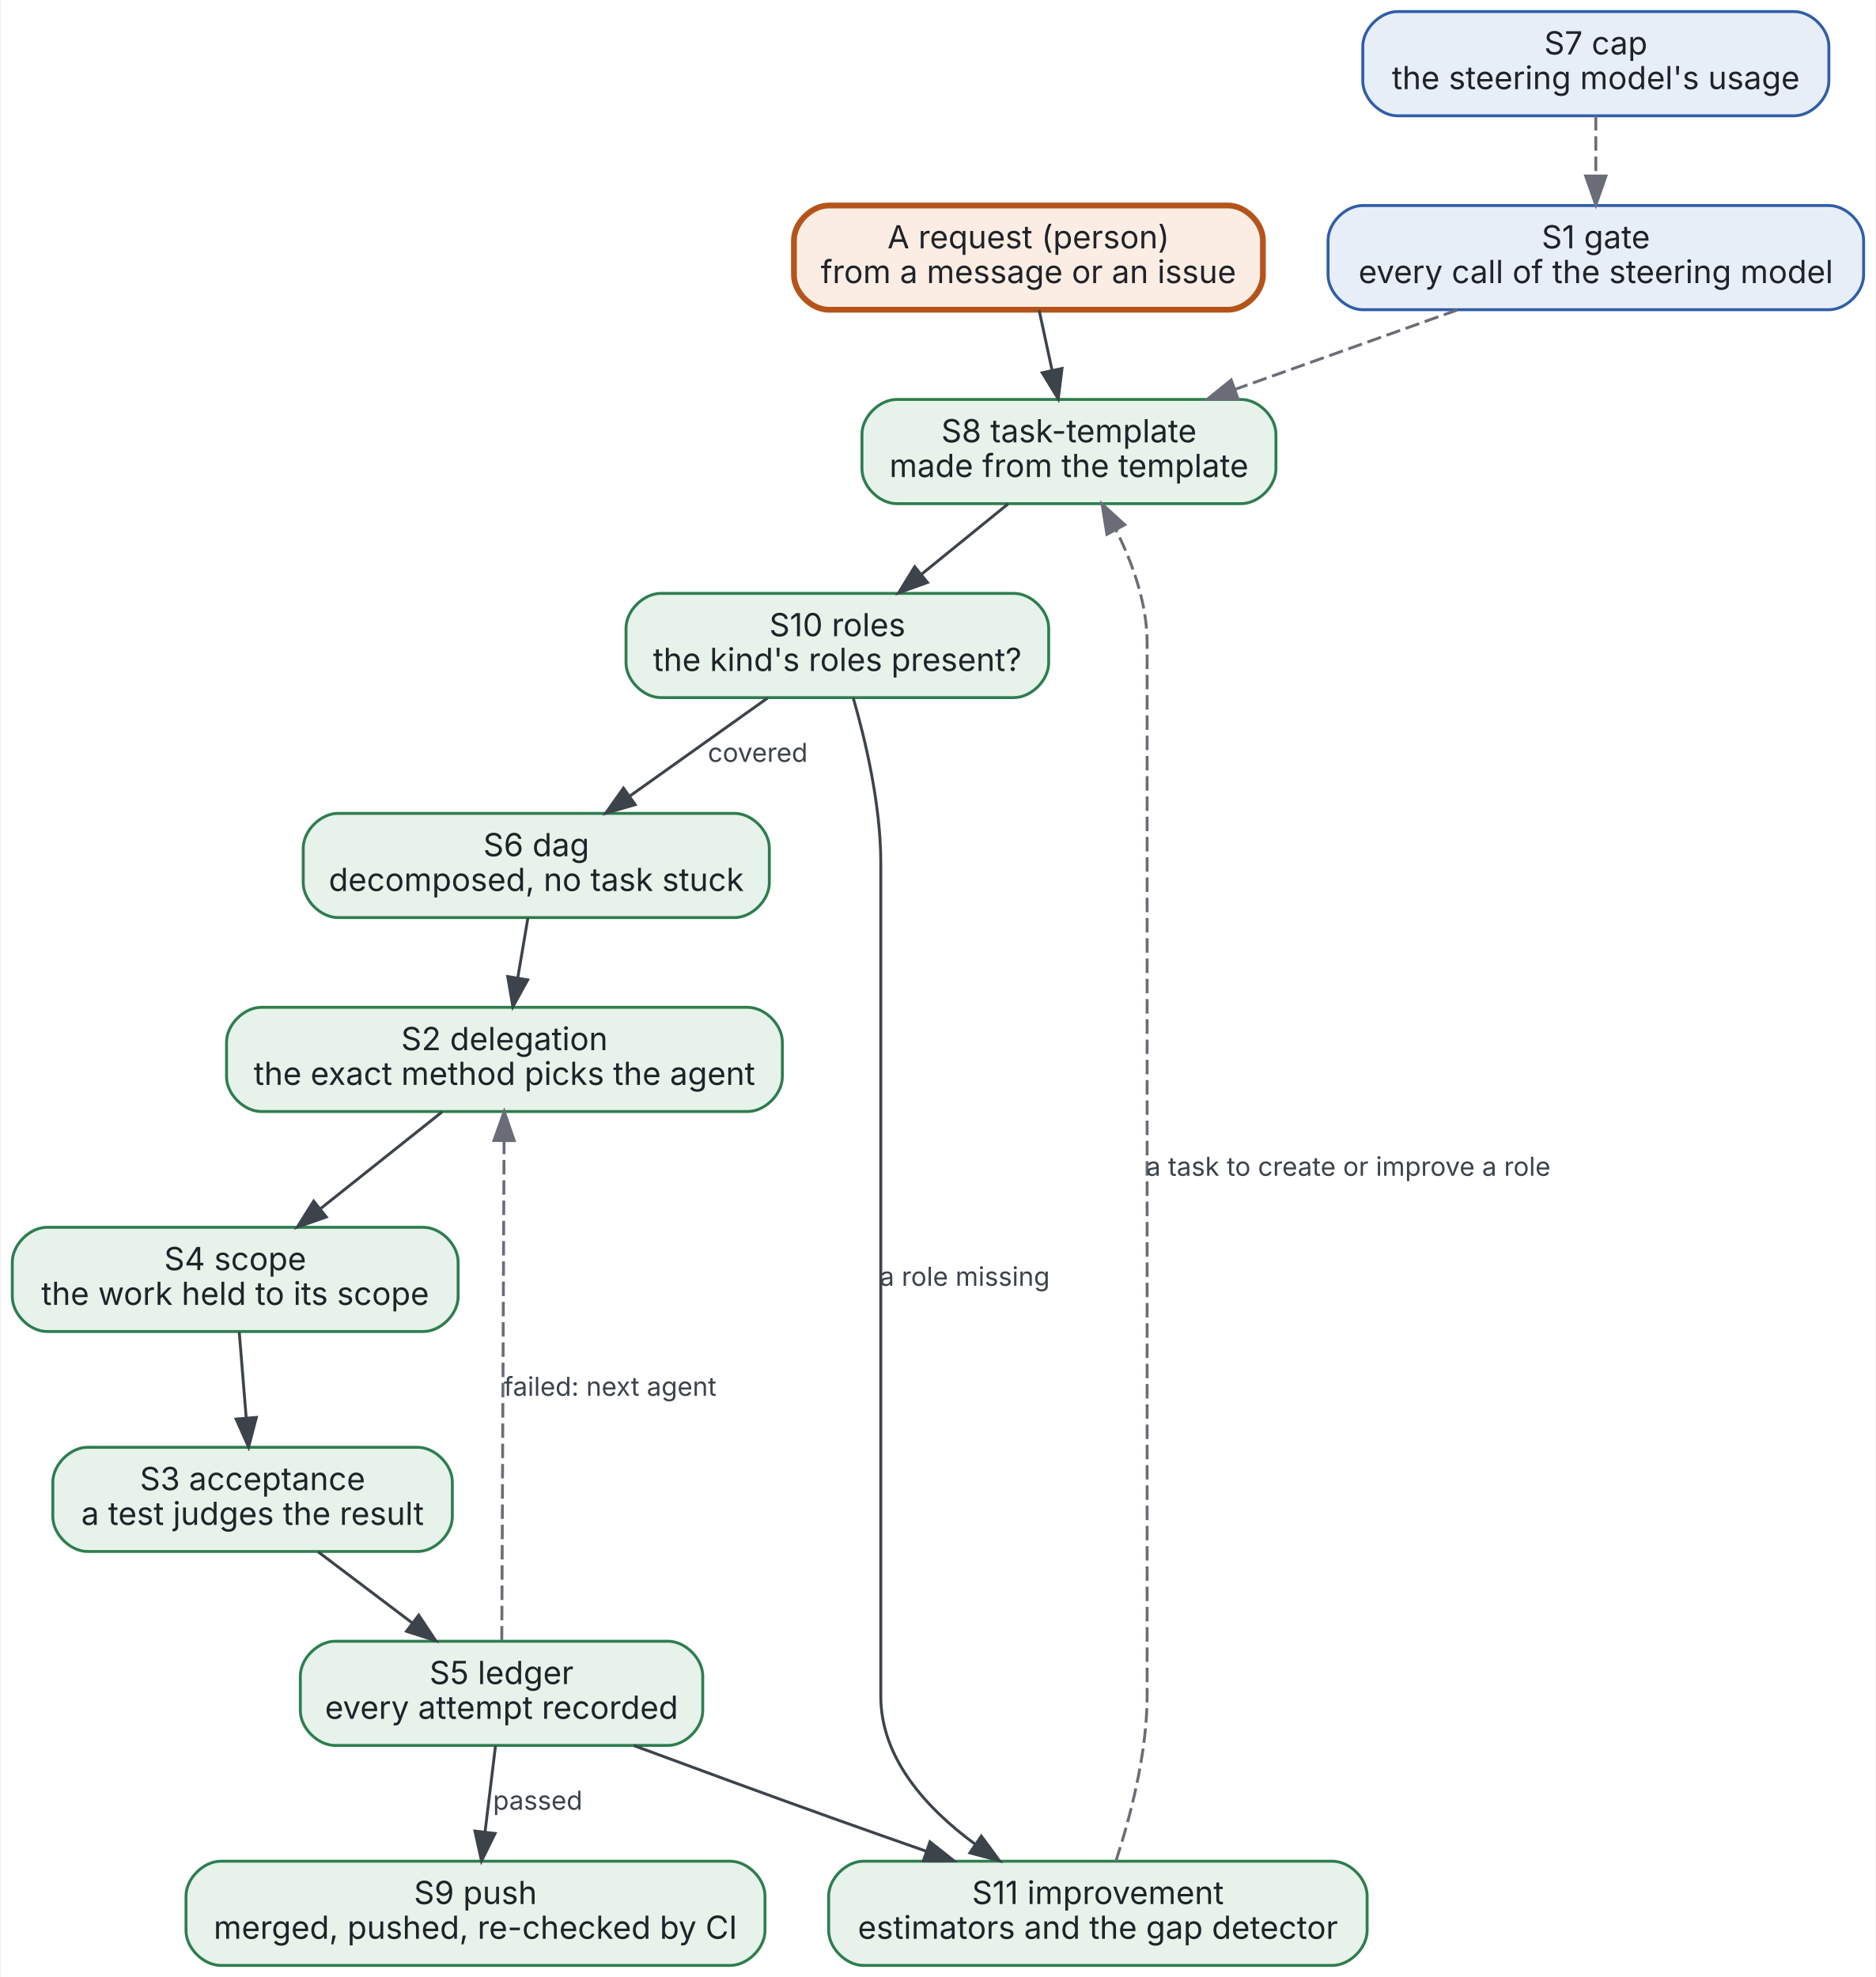
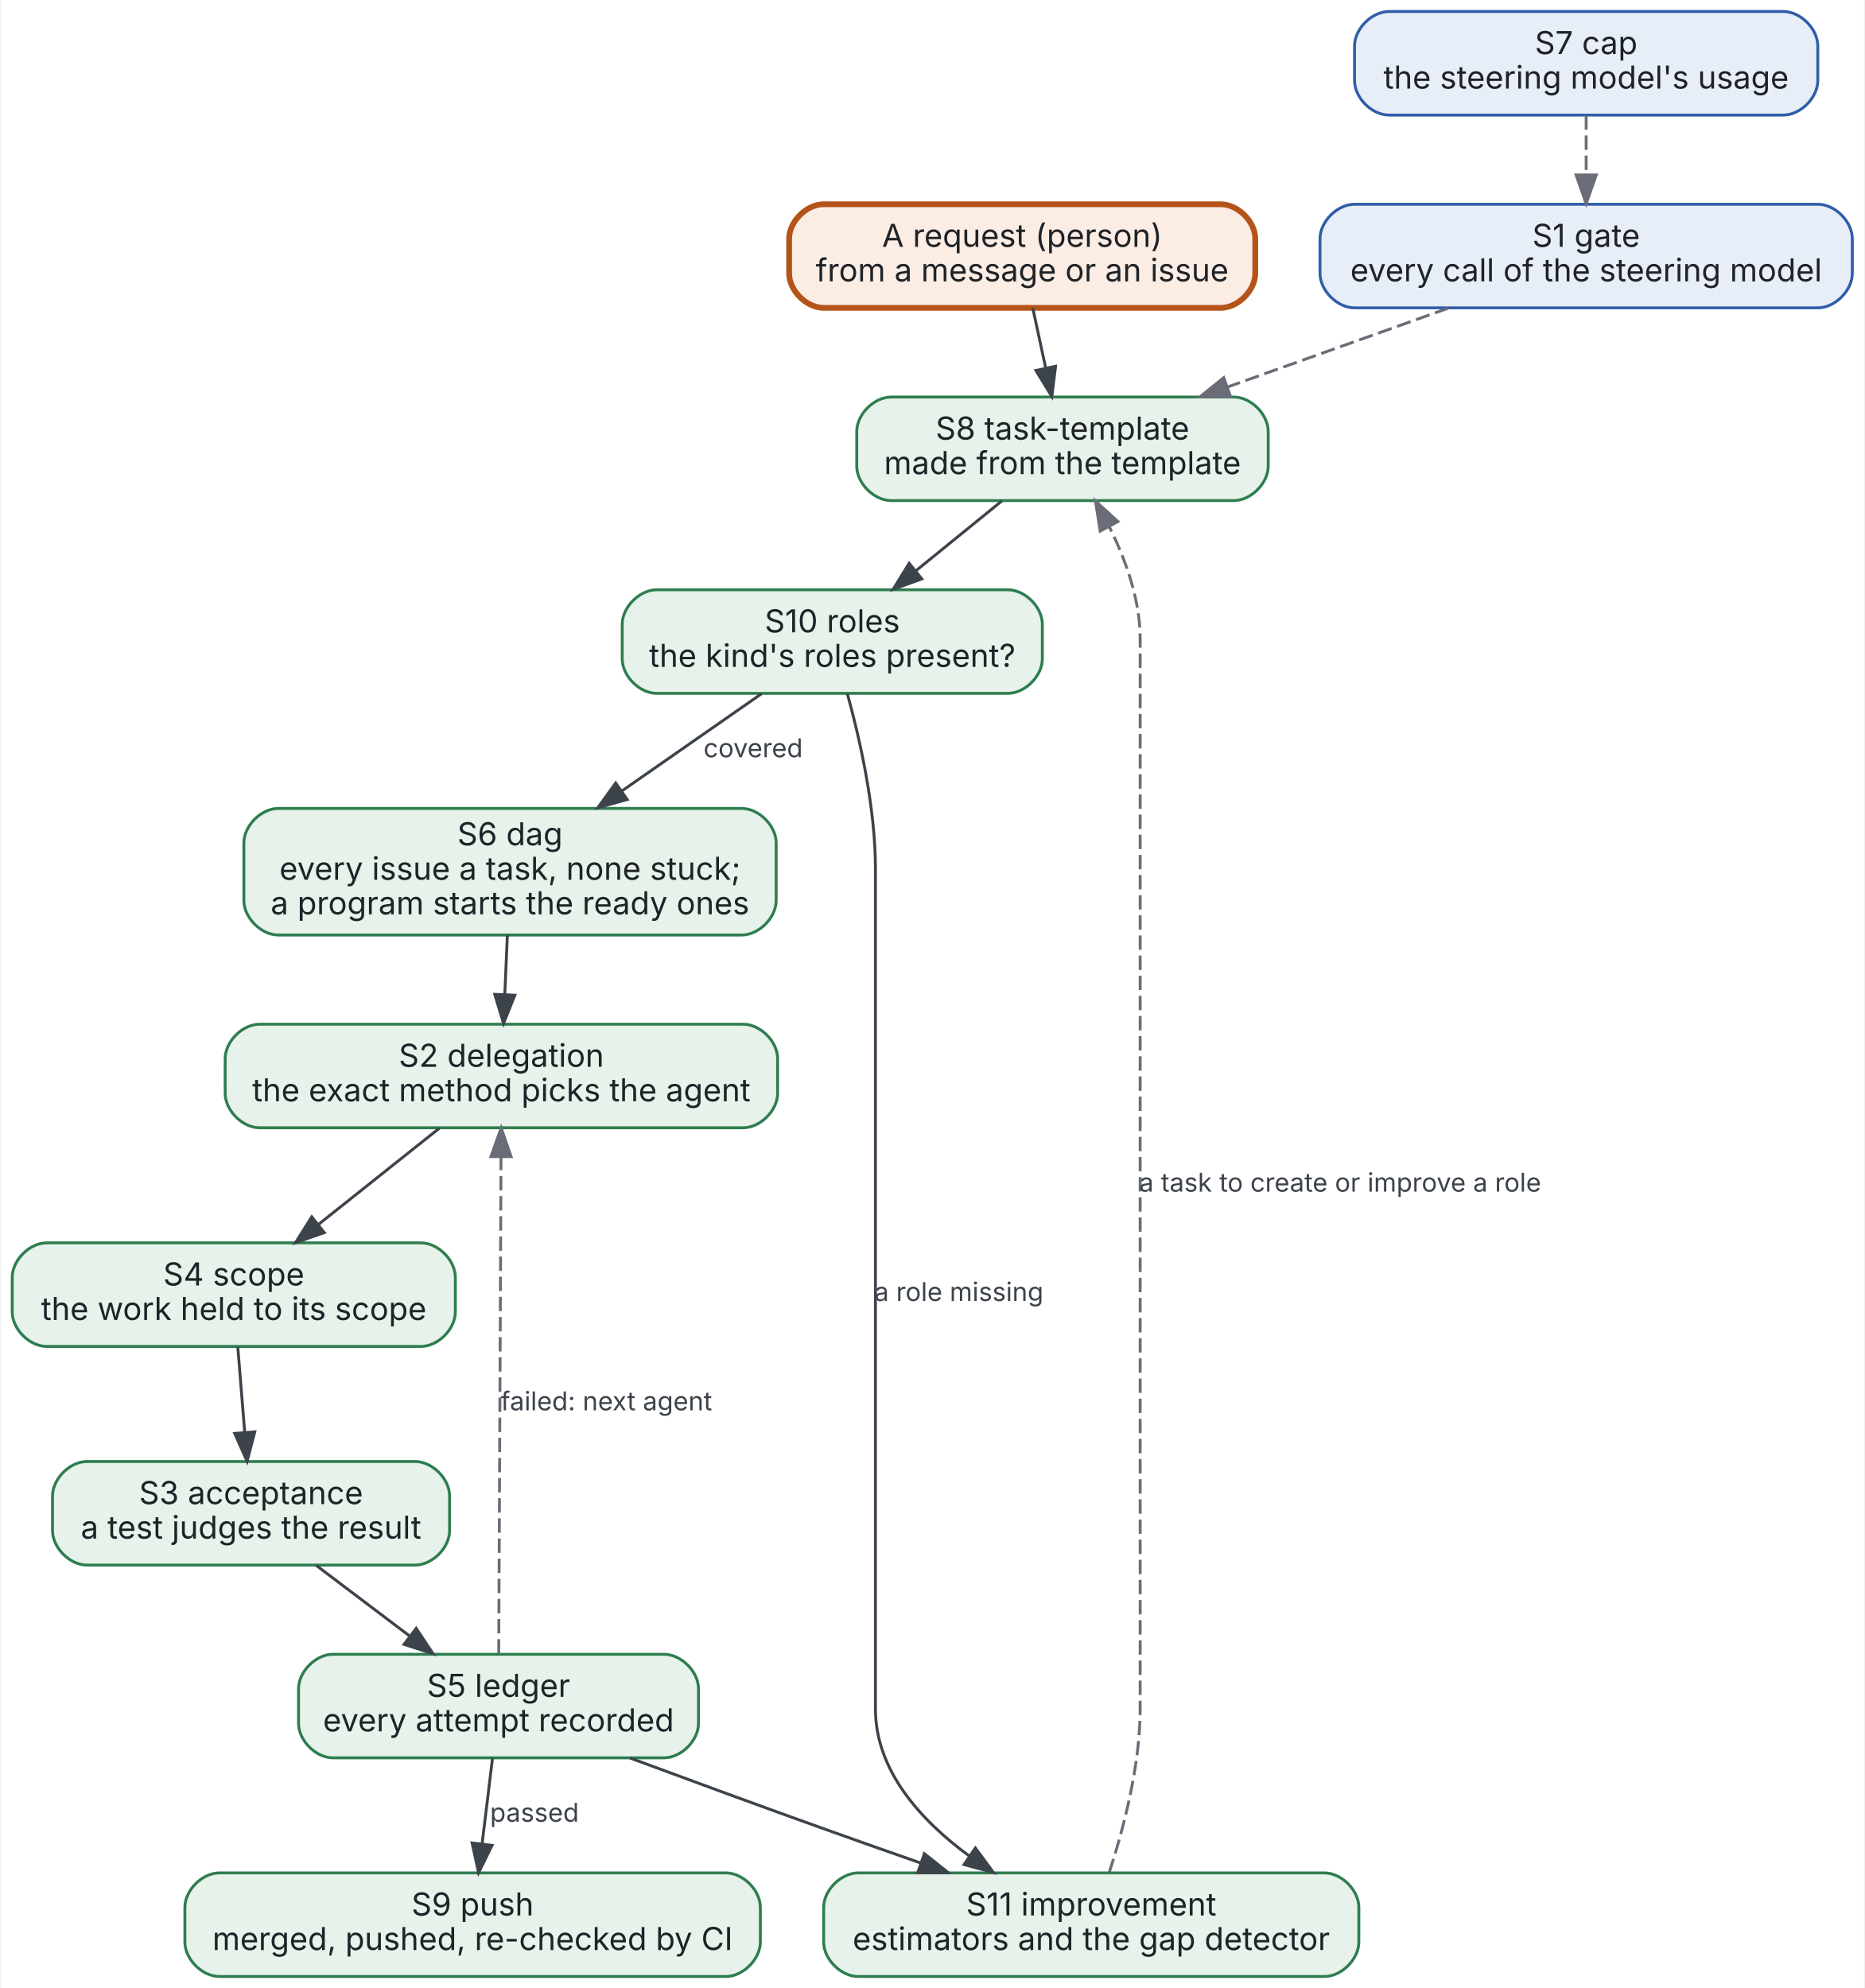
- <svg xmlns="http://www.w3.org/2000/svg" width="648pt" height="683pt" viewBox="0.00 0.00 647.50 683.00">
-   <g id="graph0" class="graph" transform="scale(1 1) rotate(0) translate(4 679)">
-     <polygon fill="white" stroke="transparent" points="-4,4 -4,-679 643.5,-679 643.5,4 -4,4" />
+ <svg xmlns="http://www.w3.org/2000/svg" width="648pt" height="691pt" viewBox="0.00 0.00 647.50 691.00">
+   <g id="graph0" class="graph" transform="scale(1 1) rotate(0) translate(4 687)">
+     <polygon fill="white" stroke="transparent" points="-4,4 -4,-687 643.5,-687 643.5,4 -4,4" />
    <g id="node1" class="node">
-       <path fill="#fbede4" stroke="#b4541a" stroke-width="2" d="M420,-608C420,-608 282,-608 282,-608 276,-608 270,-602 270,-596 270,-596 270,-584 270,-584 270,-578 276,-572 282,-572 282,-572 420,-572 420,-572 426,-572 432,-578 432,-584 432,-584 432,-596 432,-596 432,-602 426,-608 420,-608" />
-       <text text-anchor="middle" x="351" y="-593.2" font-family="Inter" font-size="11.00" fill="#1f2328">A request (person)</text>
-       <text text-anchor="middle" x="351" y="-581.2" font-family="Inter" font-size="11.00" fill="#1f2328">from a message or an issue</text>
+       <path fill="#fbede4" stroke="#b4541a" stroke-width="2" d="M420,-616C420,-616 282,-616 282,-616 276,-616 270,-610 270,-604 270,-604 270,-592 270,-592 270,-586 276,-580 282,-580 282,-580 420,-580 420,-580 426,-580 432,-586 432,-592 432,-592 432,-604 432,-604 432,-610 426,-616 420,-616" />
+       <text text-anchor="middle" x="351" y="-601.2" font-family="Inter" font-size="11.00" fill="#1f2328">A request (person)</text>
+       <text text-anchor="middle" x="351" y="-589.2" font-family="Inter" font-size="11.00" fill="#1f2328">from a message or an issue</text>
    </g>
    <g id="node2" class="node">
-       <path fill="#e6f2ea" stroke="#2e7d4f" d="M424.5,-541C424.5,-541 305.5,-541 305.5,-541 299.5,-541 293.5,-535 293.5,-529 293.5,-529 293.5,-517 293.5,-517 293.5,-511 299.5,-505 305.5,-505 305.5,-505 424.5,-505 424.5,-505 430.5,-505 436.5,-511 436.5,-517 436.5,-517 436.5,-529 436.5,-529 436.5,-535 430.5,-541 424.5,-541" />
-       <text text-anchor="middle" x="365" y="-526.2" font-family="Inter" font-size="11.00" fill="#1f2328">S8 task-template</text>
-       <text text-anchor="middle" x="365" y="-514.2" font-family="Inter" font-size="11.00" fill="#1f2328">made from the template</text>
+       <path fill="#e6f2ea" stroke="#2e7d4f" d="M424.5,-549C424.5,-549 305.5,-549 305.5,-549 299.5,-549 293.5,-543 293.5,-537 293.5,-537 293.5,-525 293.5,-525 293.5,-519 299.5,-513 305.5,-513 305.5,-513 424.5,-513 424.5,-513 430.5,-513 436.5,-519 436.5,-525 436.5,-525 436.5,-537 436.5,-537 436.5,-543 430.5,-549 424.5,-549" />
+       <text text-anchor="middle" x="365" y="-534.2" font-family="Inter" font-size="11.00" fill="#1f2328">S8 task-template</text>
+       <text text-anchor="middle" x="365" y="-522.2" font-family="Inter" font-size="11.00" fill="#1f2328">made from the template</text>
    </g>
    <g id="edge1" class="edge">
-       <path fill="none" stroke="#3d434b" d="M354.68,-571.92C356.05,-565.55 357.64,-558.16 359.16,-551.11" />
-       <polygon fill="#3d434b" stroke="#3d434b" points="362.61,-551.7 361.3,-541.19 355.77,-550.23 362.61,-551.7" />
+       <path fill="none" stroke="#3d434b" d="M354.68,-579.92C356.05,-573.55 357.64,-566.16 359.16,-559.11" />
+       <polygon fill="#3d434b" stroke="#3d434b" points="362.61,-559.7 361.3,-549.19 355.77,-558.23 362.61,-559.7" />
    </g>
    <g id="node3" class="node">
-       <path fill="#e6f2ea" stroke="#2e7d4f" d="M346,-474C346,-474 224,-474 224,-474 218,-474 212,-468 212,-462 212,-462 212,-450 212,-450 212,-444 218,-438 224,-438 224,-438 346,-438 346,-438 352,-438 358,-444 358,-450 358,-450 358,-462 358,-462 358,-468 352,-474 346,-474" />
-       <text text-anchor="middle" x="285" y="-459.2" font-family="Inter" font-size="11.00" fill="#1f2328">S10 roles</text>
-       <text text-anchor="middle" x="285" y="-447.2" font-family="Inter" font-size="11.00" fill="#1f2328">the kind's roles present?</text>
+       <path fill="#e6f2ea" stroke="#2e7d4f" d="M346,-482C346,-482 224,-482 224,-482 218,-482 212,-476 212,-470 212,-470 212,-458 212,-458 212,-452 218,-446 224,-446 224,-446 346,-446 346,-446 352,-446 358,-452 358,-458 358,-458 358,-470 358,-470 358,-476 352,-482 346,-482" />
+       <text text-anchor="middle" x="285" y="-467.2" font-family="Inter" font-size="11.00" fill="#1f2328">S10 roles</text>
+       <text text-anchor="middle" x="285" y="-455.2" font-family="Inter" font-size="11.00" fill="#1f2328">the kind's roles present?</text>
    </g>
    <g id="edge2" class="edge">
-       <path fill="none" stroke="#3d434b" d="M343.98,-504.92C334.87,-497.52 324.04,-488.72 314.17,-480.7" />
-       <polygon fill="#3d434b" stroke="#3d434b" points="316.12,-477.78 306.16,-474.19 311.71,-483.21 316.12,-477.78" />
+       <path fill="none" stroke="#3d434b" d="M343.98,-512.92C334.87,-505.52 324.04,-496.72 314.17,-488.7" />
+       <polygon fill="#3d434b" stroke="#3d434b" points="316.12,-485.78 306.16,-482.19 311.71,-491.21 316.12,-485.78" />
    </g>
    <g id="node4" class="node">
-       <path fill="#e6f2ea" stroke="#2e7d4f" d="M249.5,-398C249.5,-398 112.5,-398 112.5,-398 106.5,-398 100.5,-392 100.5,-386 100.5,-386 100.5,-374 100.5,-374 100.5,-368 106.5,-362 112.5,-362 112.5,-362 249.5,-362 249.5,-362 255.5,-362 261.5,-368 261.5,-374 261.5,-374 261.5,-386 261.5,-386 261.5,-392 255.5,-398 249.5,-398" />
-       <text text-anchor="middle" x="181" y="-383.2" font-family="Inter" font-size="11.00" fill="#1f2328">S6 dag</text>
-       <text text-anchor="middle" x="181" y="-371.2" font-family="Inter" font-size="11.00" fill="#1f2328">decomposed, no task stuck</text>
+       <path fill="#e6f2ea" stroke="#2e7d4f" d="M253.5,-406C253.5,-406 92.5,-406 92.5,-406 86.5,-406 80.5,-400 80.5,-394 80.5,-394 80.5,-374 80.5,-374 80.5,-368 86.5,-362 92.5,-362 92.5,-362 253.5,-362 253.5,-362 259.5,-362 265.5,-368 265.5,-374 265.5,-374 265.5,-394 265.5,-394 265.5,-400 259.5,-406 253.5,-406" />
+       <text text-anchor="middle" x="173" y="-393.2" font-family="Inter" font-size="11.00" fill="#1f2328">S6 dag</text>
+       <text text-anchor="middle" x="173" y="-381.2" font-family="Inter" font-size="11.00" fill="#1f2328">every issue a task, none stuck;</text>
+       <text text-anchor="middle" x="173" y="-369.2" font-family="Inter" font-size="11.00" fill="#1f2328">a program starts the ready ones</text>
    </g>
    <g id="edge3" class="edge">
-       <path fill="none" stroke="#3d434b" d="M260.88,-437.84C246.7,-427.75 228.6,-414.87 213.22,-403.92" />
-       <polygon fill="#3d434b" stroke="#3d434b" points="215.17,-401.02 204.99,-398.07 211.11,-406.72 215.17,-401.02" />
-       <text text-anchor="middle" x="257.5" y="-415.8" font-family="Inter" font-size="9.00" fill="#3d434b">covered</text>
+       <path fill="none" stroke="#3d434b" d="M260.42,-445.88C246.16,-435.95 227.89,-423.23 211.74,-411.98" />
+       <polygon fill="#3d434b" stroke="#3d434b" points="213.73,-409.1 203.52,-406.25 209.72,-414.84 213.73,-409.1" />
+       <text text-anchor="middle" x="257.5" y="-423.8" font-family="Inter" font-size="9.00" fill="#3d434b">covered</text>
    </g>
    <g id="node10" class="node">
      <path fill="#e6f2ea" stroke="#2e7d4f" d="M456,-36C456,-36 294,-36 294,-36 288,-36 282,-30 282,-24 282,-24 282,-12 282,-12 282,-6 288,0 294,0 294,0 456,0 456,0 462,0 468,-6 468,-12 468,-12 468,-24 468,-24 468,-30 462,-36 456,-36" />
      <text text-anchor="middle" x="375" y="-21.2" font-family="Inter" font-size="11.00" fill="#1f2328">S11 improvement</text>
      <text text-anchor="middle" x="375" y="-9.2" font-family="Inter" font-size="11.00" fill="#1f2328">estimators and the gap detector</text>
    </g>
    <g id="edge4" class="edge">
-       <path fill="none" stroke="#3d434b" d="M290.5,-437.85C294.78,-422.98 300,-400.79 300,-381 300,-381 300,-381 300,-93 300,-71.62 315.63,-54.34 332.62,-41.87" />
+       <path fill="none" stroke="#3d434b" d="M290.25,-445.83C294.57,-430.15 300,-406.24 300,-385 300,-385 300,-385 300,-93 300,-71.62 315.63,-54.34 332.62,-41.87" />
      <polygon fill="#3d434b" stroke="#3d434b" points="334.73,-44.67 341.01,-36.14 330.78,-38.89 334.73,-44.67" />
      <text text-anchor="middle" x="329" y="-234.8" font-family="Inter" font-size="9.00" fill="#3d434b">a role missing</text>
    </g>
    <g id="node5" class="node">
      <path fill="#e6f2ea" stroke="#2e7d4f" d="M254,-331C254,-331 86,-331 86,-331 80,-331 74,-325 74,-319 74,-319 74,-307 74,-307 74,-301 80,-295 86,-295 86,-295 254,-295 254,-295 260,-295 266,-301 266,-307 266,-307 266,-319 266,-319 266,-325 260,-331 254,-331" />
      <text text-anchor="middle" x="170" y="-316.2" font-family="Inter" font-size="11.00" fill="#1f2328">S2 delegation</text>
      <text text-anchor="middle" x="170" y="-304.2" font-family="Inter" font-size="11.00" fill="#1f2328">the exact method picks the agent</text>
    </g>
    <g id="edge5" class="edge">
-       <path fill="none" stroke="#3d434b" d="M178.11,-361.92C177.03,-355.55 175.78,-348.16 174.59,-341.11" />
-       <polygon fill="#3d434b" stroke="#3d434b" points="178.03,-340.47 172.91,-331.19 171.13,-341.63 178.03,-340.47" />
+       <path fill="none" stroke="#3d434b" d="M172.08,-361.92C171.8,-355.47 171.49,-348.28 171.19,-341.47" />
+       <polygon fill="#3d434b" stroke="#3d434b" points="174.68,-341.08 170.75,-331.24 167.69,-341.39 174.68,-341.08" />
    </g>
    <g id="node6" class="node">
      <path fill="#e6f2ea" stroke="#2e7d4f" d="M142,-255C142,-255 12,-255 12,-255 6,-255 0,-249 0,-243 0,-243 0,-231 0,-231 0,-225 6,-219 12,-219 12,-219 142,-219 142,-219 148,-219 154,-225 154,-231 154,-231 154,-243 154,-243 154,-249 148,-255 142,-255" />
      <text text-anchor="middle" x="77" y="-240.2" font-family="Inter" font-size="11.00" fill="#1f2328">S4 scope</text>
      <text text-anchor="middle" x="77" y="-228.2" font-family="Inter" font-size="11.00" fill="#1f2328">the work held to its scope</text>
    </g>
    <g id="edge6" class="edge">
      <path fill="none" stroke="#3d434b" d="M148.43,-294.84C135.99,-284.94 120.17,-272.35 106.58,-261.53" />
      <polygon fill="#3d434b" stroke="#3d434b" points="108.46,-258.56 98.45,-255.07 104.1,-264.04 108.46,-258.56" />
    </g>
    <g id="node7" class="node">
      <path fill="#e6f2ea" stroke="#2e7d4f" d="M140,-179C140,-179 26,-179 26,-179 20,-179 14,-173 14,-167 14,-167 14,-155 14,-155 14,-149 20,-143 26,-143 26,-143 140,-143 140,-143 146,-143 152,-149 152,-155 152,-155 152,-167 152,-167 152,-173 146,-179 140,-179" />
      <text text-anchor="middle" x="83" y="-164.2" font-family="Inter" font-size="11.00" fill="#1f2328">S3 acceptance</text>
      <text text-anchor="middle" x="83" y="-152.2" font-family="Inter" font-size="11.00" fill="#1f2328">a test judges the result</text>
    </g>
    <g id="edge7" class="edge">
      <path fill="none" stroke="#3d434b" d="M78.39,-218.84C79.1,-210.06 79.99,-199.16 80.79,-189.27" />
      <polygon fill="#3d434b" stroke="#3d434b" points="84.3,-189.32 81.62,-179.07 77.32,-188.75 84.3,-189.32" />
    </g>
    <g id="node8" class="node">
      <path fill="#e6f2ea" stroke="#2e7d4f" d="M226.5,-112C226.5,-112 111.5,-112 111.5,-112 105.5,-112 99.5,-106 99.5,-100 99.5,-100 99.5,-88 99.5,-88 99.5,-82 105.5,-76 111.5,-76 111.5,-76 226.5,-76 226.5,-76 232.5,-76 238.5,-82 238.5,-88 238.5,-88 238.5,-100 238.5,-100 238.5,-106 232.5,-112 226.5,-112" />
      <text text-anchor="middle" x="169" y="-97.2" font-family="Inter" font-size="11.00" fill="#1f2328">S5 ledger</text>
      <text text-anchor="middle" x="169" y="-85.2" font-family="Inter" font-size="11.00" fill="#1f2328">every attempt recorded</text>
    </g>
    <g id="edge8" class="edge">
      <path fill="none" stroke="#3d434b" d="M105.6,-142.92C115.49,-135.44 127.26,-126.54 137.96,-118.46" />
      <polygon fill="#3d434b" stroke="#3d434b" points="140.39,-121.01 146.26,-112.19 136.17,-115.43 140.39,-121.01" />
    </g>
    <g id="edge10" class="edge">
      <path fill="none" stroke="#6a6d77" stroke-dasharray="5,2" d="M169.08,-112.25C169.25,-149.84 169.67,-239.39 169.87,-284.72" />
      <polygon fill="#6a6d77" stroke="#6a6d77" points="166.38,-284.99 169.92,-294.97 173.38,-284.96 166.38,-284.99" />
      <text text-anchor="middle" x="206.5" y="-196.8" font-family="Inter" font-size="9.00" fill="#3d434b">failed: next agent</text>
    </g>
    <g id="node9" class="node">
      <path fill="#e6f2ea" stroke="#2e7d4f" d="M248,-36C248,-36 72,-36 72,-36 66,-36 60,-30 60,-24 60,-24 60,-12 60,-12 60,-6 66,0 72,0 72,0 248,0 248,0 254,0 260,-6 260,-12 260,-12 260,-24 260,-24 260,-30 254,-36 248,-36" />
      <text text-anchor="middle" x="160" y="-21.2" font-family="Inter" font-size="11.00" fill="#1f2328">S9 push</text>
      <text text-anchor="middle" x="160" y="-9.2" font-family="Inter" font-size="11.00" fill="#1f2328">merged, pushed, re-checked by CI</text>
    </g>
    <g id="edge9" class="edge">
      <path fill="none" stroke="#3d434b" d="M166.91,-75.84C165.84,-67.06 164.52,-56.16 163.32,-46.27" />
      <polygon fill="#3d434b" stroke="#3d434b" points="166.76,-45.57 162.08,-36.07 159.81,-46.42 166.76,-45.57" />
      <text text-anchor="middle" x="181.5" y="-53.8" font-family="Inter" font-size="9.00" fill="#3d434b">passed</text>
    </g>
    <g id="edge11" class="edge">
      <path fill="none" stroke="#3d434b" d="M214.69,-75.95C235.5,-68.24 260.46,-59.07 283,-51 293.59,-47.21 304.89,-43.23 315.81,-39.41" />
      <polygon fill="#3d434b" stroke="#3d434b" points="316.99,-42.7 325.29,-36.11 314.69,-36.09 316.99,-42.7" />
    </g>
    <g id="edge12" class="edge">
-       <path fill="none" stroke="#6a6d77" stroke-dasharray="5,2" d="M381.23,-36.09C386.09,-50.93 392,-73.1 392,-93 392,-457 392,-457 392,-457 392,-470.46 387,-484.37 381.3,-495.85" />
-       <polygon fill="#6a6d77" stroke="#6a6d77" points="378.11,-494.4 376.45,-504.86 384.27,-497.72 378.11,-494.4" />
+       <path fill="none" stroke="#6a6d77" stroke-dasharray="5,2" d="M381.23,-36.09C386.09,-50.93 392,-73.1 392,-93 392,-465 392,-465 392,-465 392,-478.46 387,-492.37 381.3,-503.85" />
+       <polygon fill="#6a6d77" stroke="#6a6d77" points="378.11,-502.4 376.45,-512.86 384.27,-505.72 378.11,-502.4" />
      <text text-anchor="middle" x="461.5" y="-272.8" font-family="Inter" font-size="9.00" fill="#3d434b">a task to create or improve a role</text>
    </g>
    <g id="node11" class="node">
-       <path fill="#e8eef8" stroke="#2f5da8" d="M627.5,-608C627.5,-608 466.5,-608 466.5,-608 460.5,-608 454.5,-602 454.5,-596 454.5,-596 454.5,-584 454.5,-584 454.5,-578 460.5,-572 466.5,-572 466.5,-572 627.5,-572 627.5,-572 633.5,-572 639.5,-578 639.5,-584 639.5,-584 639.5,-596 639.5,-596 639.5,-602 633.5,-608 627.5,-608" />
-       <text text-anchor="middle" x="547" y="-593.2" font-family="Inter" font-size="11.00" fill="#1f2328">S1 gate</text>
-       <text text-anchor="middle" x="547" y="-581.2" font-family="Inter" font-size="11.00" fill="#1f2328">every call of the steering model</text>
+       <path fill="#e8eef8" stroke="#2f5da8" d="M627.5,-616C627.5,-616 466.5,-616 466.5,-616 460.5,-616 454.5,-610 454.5,-604 454.5,-604 454.5,-592 454.5,-592 454.5,-586 460.5,-580 466.5,-580 466.5,-580 627.5,-580 627.5,-580 633.5,-580 639.5,-586 639.5,-592 639.5,-592 639.5,-604 639.5,-604 639.5,-610 633.5,-616 627.5,-616" />
+       <text text-anchor="middle" x="547" y="-601.2" font-family="Inter" font-size="11.00" fill="#1f2328">S1 gate</text>
+       <text text-anchor="middle" x="547" y="-589.2" font-family="Inter" font-size="11.00" fill="#1f2328">every call of the steering model</text>
    </g>
    <g id="edge13" class="edge">
-       <path fill="none" stroke="#6a6d77" stroke-dasharray="5,2" d="M499.18,-571.92C475.66,-563.52 447.12,-553.33 422.43,-544.51" />
-       <polygon fill="#6a6d77" stroke="#6a6d77" points="423.41,-541.14 412.81,-541.08 421.05,-547.74 423.41,-541.14" />
+       <path fill="none" stroke="#6a6d77" stroke-dasharray="5,2" d="M499.18,-579.92C475.66,-571.52 447.12,-561.33 422.43,-552.51" />
+       <polygon fill="#6a6d77" stroke="#6a6d77" points="423.41,-549.14 412.81,-549.08 421.05,-555.74 423.41,-549.14" />
    </g>
    <g id="node12" class="node">
-       <path fill="#e8eef8" stroke="#2f5da8" d="M615.5,-675C615.5,-675 478.5,-675 478.5,-675 472.5,-675 466.5,-669 466.5,-663 466.5,-663 466.5,-651 466.5,-651 466.5,-645 472.5,-639 478.5,-639 478.5,-639 615.5,-639 615.5,-639 621.5,-639 627.5,-645 627.5,-651 627.5,-651 627.5,-663 627.5,-663 627.5,-669 621.5,-675 615.5,-675" />
-       <text text-anchor="middle" x="547" y="-660.2" font-family="Inter" font-size="11.00" fill="#1f2328">S7 cap</text>
-       <text text-anchor="middle" x="547" y="-648.2" font-family="Inter" font-size="11.00" fill="#1f2328">the steering model's usage</text>
+       <path fill="#e8eef8" stroke="#2f5da8" d="M615.5,-683C615.5,-683 478.5,-683 478.5,-683 472.5,-683 466.5,-677 466.5,-671 466.5,-671 466.5,-659 466.5,-659 466.5,-653 472.5,-647 478.5,-647 478.5,-647 615.5,-647 615.5,-647 621.5,-647 627.5,-653 627.5,-659 627.5,-659 627.5,-671 627.5,-671 627.5,-677 621.5,-683 615.5,-683" />
+       <text text-anchor="middle" x="547" y="-668.2" font-family="Inter" font-size="11.00" fill="#1f2328">S7 cap</text>
+       <text text-anchor="middle" x="547" y="-656.2" font-family="Inter" font-size="11.00" fill="#1f2328">the steering model's usage</text>
    </g>
    <g id="edge14" class="edge">
-       <path fill="none" stroke="#6a6d77" stroke-dasharray="5,2" d="M547,-638.92C547,-632.7 547,-625.5 547,-618.6" />
-       <polygon fill="#6a6d77" stroke="#6a6d77" points="550.5,-618.19 547,-608.19 543.5,-618.19 550.5,-618.19" />
+       <path fill="none" stroke="#6a6d77" stroke-dasharray="5,2" d="M547,-646.92C547,-640.7 547,-633.5 547,-626.6" />
+       <polygon fill="#6a6d77" stroke="#6a6d77" points="550.5,-626.19 547,-616.19 543.5,-626.19 550.5,-626.19" />
    </g>
  </g>
</svg>
